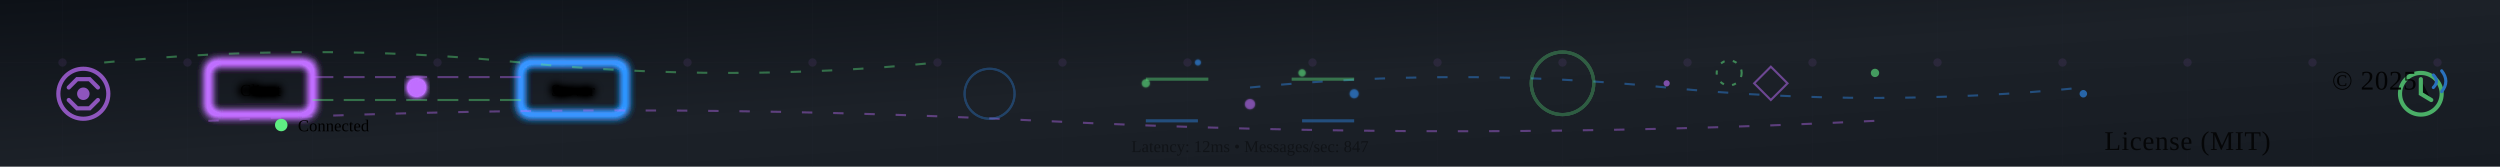
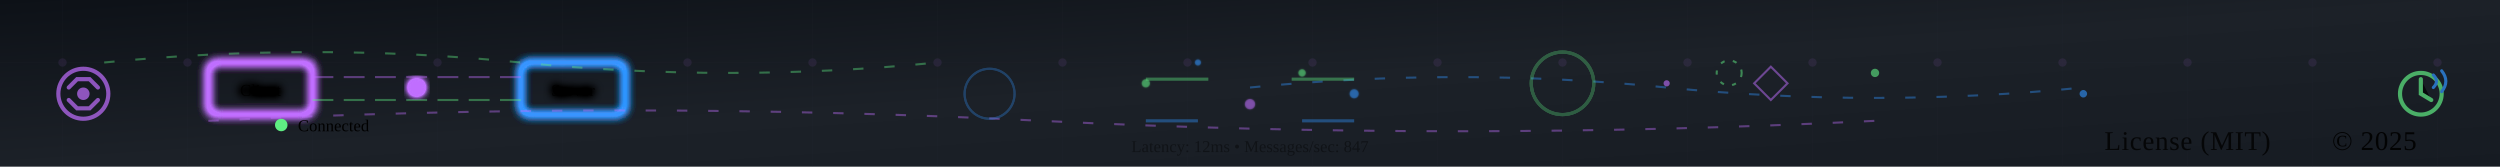
<svg xmlns="http://www.w3.org/2000/svg" width="1200" height="80" viewBox="0 0 1200 80" role="img" aria-label="WebSocket Real-time Footer">
  <defs>
    <linearGradient id="bgWSGrad15F" x1="0%" y1="0%" x2="100%" y2="100%">
      <stop offset="0%" style="stop-color:#0d1117;stop-opacity:1">

      </stop>
      <stop offset="50%" style="stop-color:#1c2128;stop-opacity:1" />
      <stop offset="100%" style="stop-color:#161b22;stop-opacity:1">

      </stop>
    </linearGradient>
    <filter id="glow15F" x="-50%" y="-50%" width="200%" height="200%">
      <feGaussianBlur stdDeviation="2" result="blur" />
      <feColorMatrix in="blur" type="matrix" values="1 0 0 0 0  0 1 0 0 0  0 0 1 0 0  0 0 0 6 0" result="glow" />
      <feMerge>
        <feMergeNode in="glow" />
        <feMergeNode in="SourceGraphic" />
      </feMerge>
    </filter>
    <pattern id="connectionGrid15F" x="0" y="0" width="60" height="60" patternUnits="userSpaceOnUse">
      <path d="M 30 0 L 30 60 M 0 30 L 60 30" stroke="#30363d" stroke-width="0.5" opacity="0.2" />
      <circle cx="30" cy="30" r="2" fill="#C06EFF" opacity="0.3" />
    </pattern>
  </defs>
  <style>
    @media (prefers-color-scheme: dark) {
      .text-link { fill: #c9d1d9; font-family: 'SF Pro Text', -apple-system, BlinkMacSystemFont, 'Segoe UI', 'Roboto', 'Helvetica Neue', Arial, sans-serif; font-weight: 500; }
      .divider { stroke: #30363d; }
    }
    @media (prefers-color-scheme: light) {
      .text-link { fill: #1f2328; font-family: 'SF Pro Text', -apple-system, BlinkMacSystemFont, 'Segoe UI', 'Roboto', 'Helvetica Neue', Arial, sans-serif; font-weight: 500; }
      .divider { stroke: #d0d7de; }
    }

    .link { font-size: 13px; letter-spacing: 0.3px; }

    .heartbeat-ping {
      animation: ping-pong 2.5s ease-in-out infinite;
    }
    @keyframes ping-pong {
      0%, 100% { opacity: 0.3; r: 3; }
      50% { opacity: 1; r: 6; }
    }

    .message-flow {
      stroke-dasharray: 10 5;
      animation: msg-flow 2s linear infinite;
    }
    @keyframes msg-flow {
      to { stroke-dashoffset: -100; }
    }

    .socket-icon {
      animation: socket-glow 4s ease-in-out infinite;
    }
    @keyframes socket-glow {
      0%, 100% { opacity: 0.6; }
      50% { opacity: 1; }
    }

    @media (prefers-reduced-motion: reduce) { * { animation: none !important; } }

    /* Enhanced particle effects */
    .particle {
      animation: particle-float 4s ease-in-out infinite;
      filter: blur(0.5px);
    }
    @keyframes particle-float {
      0%, 100% { opacity: 0; transform: translateY(0) translateX(0) scale(0); }
      25% { opacity: 0.8; transform: translateY(-20px) translateX(-10px) scale(1.5); }
      50% { opacity: 1; transform: translateY(-40px) translateX(5px) scale(2); }
      75% { opacity: 0.6; transform: translateY(-30px) translateX(15px) scale(1.8); }
    }

    .particle-2 {
      animation: particle-spin 5s linear infinite;
    }
    @keyframes particle-spin {
      0% { opacity: 0; transform: rotate(0deg) translateX(20px) scale(0); }
      50% { opacity: 1; transform: rotate(180deg) translateX(40px) scale(2); }
      100% { opacity: 0; transform: rotate(360deg) translateX(20px) scale(0); }
    }

    /* Wave effects */
    .wave-line {
      stroke-dasharray: 5 10;
      animation: wave-flow 3s linear infinite;
    }
    @keyframes wave-flow {
      to { stroke-dashoffset: -100; }
    }

    /* Glow pulse on text */
    .text-link {
      animation: text-glow 3s ease-in-out infinite;
    }
    @keyframes text-glow {
      0%, 100% { opacity: 0.7; filter: drop-shadow(0 0 0px transparent); }
      50% { opacity: 1; filter: drop-shadow(0 0 8px rgba(95, 237, 131, 0.6)); }
    }

    /* Rotating elements */
    .rotate-slow {
      animation: rotate-360 20s linear infinite;
      transform-origin: center;
    }
    @keyframes rotate-360 {
      to { transform: rotate(360deg); }
    }

    /* Shimmer effect */
    .shimmer {
      animation: shimmer-pass 4s ease-in-out infinite;
    }
    @keyframes shimmer-pass {
      0%, 100% { opacity: 0.3; }
      50% { opacity: 1; }
    }

    /* Ripple effect */
    .ripple {
      animation: ripple-expand 3s ease-out infinite;
      transform-origin: center;
    }
    @keyframes ripple-expand {
      0% { opacity: 1; transform: scale(0.5); }
      100% { opacity: 0; transform: scale(3); }
    }

    </style>
  <rect width="1200" height="80" fill="url(#bgWSGrad15F)" />
  <rect width="1200" height="80" fill="url(#connectionGrid15F)" opacity="0.3" />
  <line x1="0" y1="1" x2="1200" y2="1" class="divider" stroke-width="2" />
  <g filter="url(#glow15F)">
    <rect x="100" y="30" width="50" height="25" rx="4" fill="none" stroke="#C06EFF" stroke-width="1.5" opacity="0.6" />
    <text x="125" y="46" text-anchor="middle" class="text-link" font-size="8">Client</text>
    <rect x="250" y="30" width="50" height="25" rx="4" fill="none" stroke="#3094FF" stroke-width="1.5" opacity="0.6" />
    <text x="275" y="46" text-anchor="middle" class="text-link" font-size="8">Server</text>
  </g>
  <path class="message-flow" d="M 150 37 L 250 37" stroke="#C06EFF" stroke-width="1" opacity="0.4" style="animation-delay: 0s" />
  <path class="message-flow" d="M 250 48 L 150 48" stroke="#5FED83" stroke-width="1" opacity="0.4" style="animation-delay: 1s" />
  <circle class="heartbeat-ping" cx="200" cy="42" r="3" fill="#C06EFF" filter="url(#glow15F)" style="animation-delay: 0s" />
  <circle cx="135" cy="60" r="3" fill="#5FED83" />
  <text x="143" y="63" class="text-link" font-size="8">Connected</text>
  <g class="socket-icon" transform="translate(25, 30)" opacity="0.7">
    <circle cx="15" cy="15" r="12" fill="none" stroke="#C06EFF" stroke-width="2" />
    <path d="M 8 12 L 12 8 L 18 8 L 22 12" fill="none" stroke="#C06EFF" stroke-width="2" stroke-linecap="round" />
    <path d="M 8 18 L 12 22 L 18 22 L 22 18" fill="none" stroke="#C06EFF" stroke-width="2" stroke-linecap="round" />
    <circle cx="15" cy="15" r="3" fill="#C06EFF" />
  </g>
  <g transform="translate(1150, 30)" opacity="0.7">
    <circle cx="12" cy="15" r="10" fill="none" stroke="#5FED83" stroke-width="2" />
    <path d="M 12 8 L 12 15 L 17 18" stroke="#5FED83" stroke-width="2" stroke-linecap="round" />
    <path d="M 18 6 Q 21 9, 18 12" fill="none" stroke="#3094FF" stroke-width="1.5" stroke-linecap="round" />
    <path d="M 22 4 Q 26 9, 22 14" fill="none" stroke="#3094FF" stroke-width="1.5" stroke-linecap="round" />
  </g>
  <text x="1050" y="72" text-anchor="middle" class="link text-link" font-size="11px" opacity="0.8">License (MIT)</text>
-   <text x="1160" y="43" text-anchor="end" class="link text-link" font-size="11px" opacity="0.9">© 2025</text>
+   <text x="1160" y="72" text-anchor="end" class="link text-link" font-size="11px" opacity="0.9">© 2025</text>
  <text x="600" y="73" text-anchor="middle" class="text-link" font-size="8" opacity="0.4">Latency: 12ms • Messages/sec: 847</text>
  <g opacity="0.6">
    <circle class="particle" cx="550" cy="40" r="2" fill="#5FED83" style="animation-delay: 0s" />
    <circle class="particle" cx="575" cy="30" r="1.5" fill="#3094FF" style="animation-delay: 0.5s" />
    <circle class="particle" cx="600" cy="50" r="2.5" fill="#C06EFF" style="animation-delay: 1s" />
    <circle class="particle" cx="625" cy="35" r="1.8" fill="#5FED83" style="animation-delay: 1.5s" />
    <circle class="particle" cx="650" cy="45" r="2.2" fill="#3094FF" style="animation-delay: 2s" />
    <circle class="particle-2" cx="800" cy="40" r="1.5" fill="#C06EFF" style="animation-delay: 0.3s" />
    <circle class="particle-2" cx="900" cy="35" r="2" fill="#5FED83" style="animation-delay: 0.8s" />
    <circle class="particle-2" cx="1000" cy="45" r="1.8" fill="#3094FF" style="animation-delay: 1.3s" />
  </g>
  <g opacity="0.4">
    <path class="wave-line" d="M 50 30 Q 150 20, 250 30 T 450 30" stroke="#5FED83" stroke-width="1" fill="none" style="animation-delay: 0s" />
    <path class="wave-line" d="M 600 42 Q 700 32, 800 42 T 1000 42" stroke="#3094FF" stroke-width="1" fill="none" style="animation-delay: 0.7s" />
    <path class="wave-line" d="M 100 58 Q 300 48, 500 58 T 900 58" stroke="#C06EFF" stroke-width="1" fill="none" style="animation-delay: 1.4s" />
  </g>
  <g opacity="0.3">
    <circle class="ripple" cx="750" cy="40" r="15" stroke="#5FED83" stroke-width="1.5" fill="none" style="animation-delay: 0s" />
    <circle class="ripple" cx="750" cy="40" r="15" stroke="#5FED83" stroke-width="1.5" fill="none" style="animation-delay: 1s" />
    <circle class="ripple" cx="750" cy="40" r="15" stroke="#5FED83" stroke-width="1.5" fill="none" style="animation-delay: 2s" />
    <circle class="ripple" cx="475" cy="45" r="12" stroke="#3094FF" stroke-width="1" fill="none" style="animation-delay: 0.5s" />
    <circle class="ripple" cx="475" cy="45" r="12" stroke="#3094FF" stroke-width="1" fill="none" style="animation-delay: 1.5s" />
  </g>
  <g opacity="0.5">
    <g class="rotate-slow" transform="translate(850, 40)">
      <path d="M -8 0 L 0 -8 L 8 0 L 0 8 Z" fill="none" stroke="#C06EFF" stroke-width="1" />
    </g>
    <g class="rotate-slow" transform="translate(830, 35)" style="animation-direction: reverse;">
      <circle cx="0" cy="0" r="6" fill="none" stroke="#5FED83" stroke-width="1" stroke-dasharray="2 4" />
    </g>
  </g>
  <g opacity="0.4">
    <line class="shimmer" x1="550" y1="38" x2="580" y2="38" stroke="#5FED83" stroke-width="1.5" style="animation-delay: 0s" />
    <line class="shimmer" x1="620" y1="38" x2="650" y2="38" stroke="#5FED83" stroke-width="1.5" style="animation-delay: 0.3s" />
    <line class="shimmer" x1="550" y1="58" x2="575" y2="58" stroke="#3094FF" stroke-width="1.5" style="animation-delay: 0.6s" />
    <line class="shimmer" x1="625" y1="58" x2="650" y2="58" stroke="#3094FF" stroke-width="1.5" style="animation-delay: 0.9s" />
  </g>
</svg>
